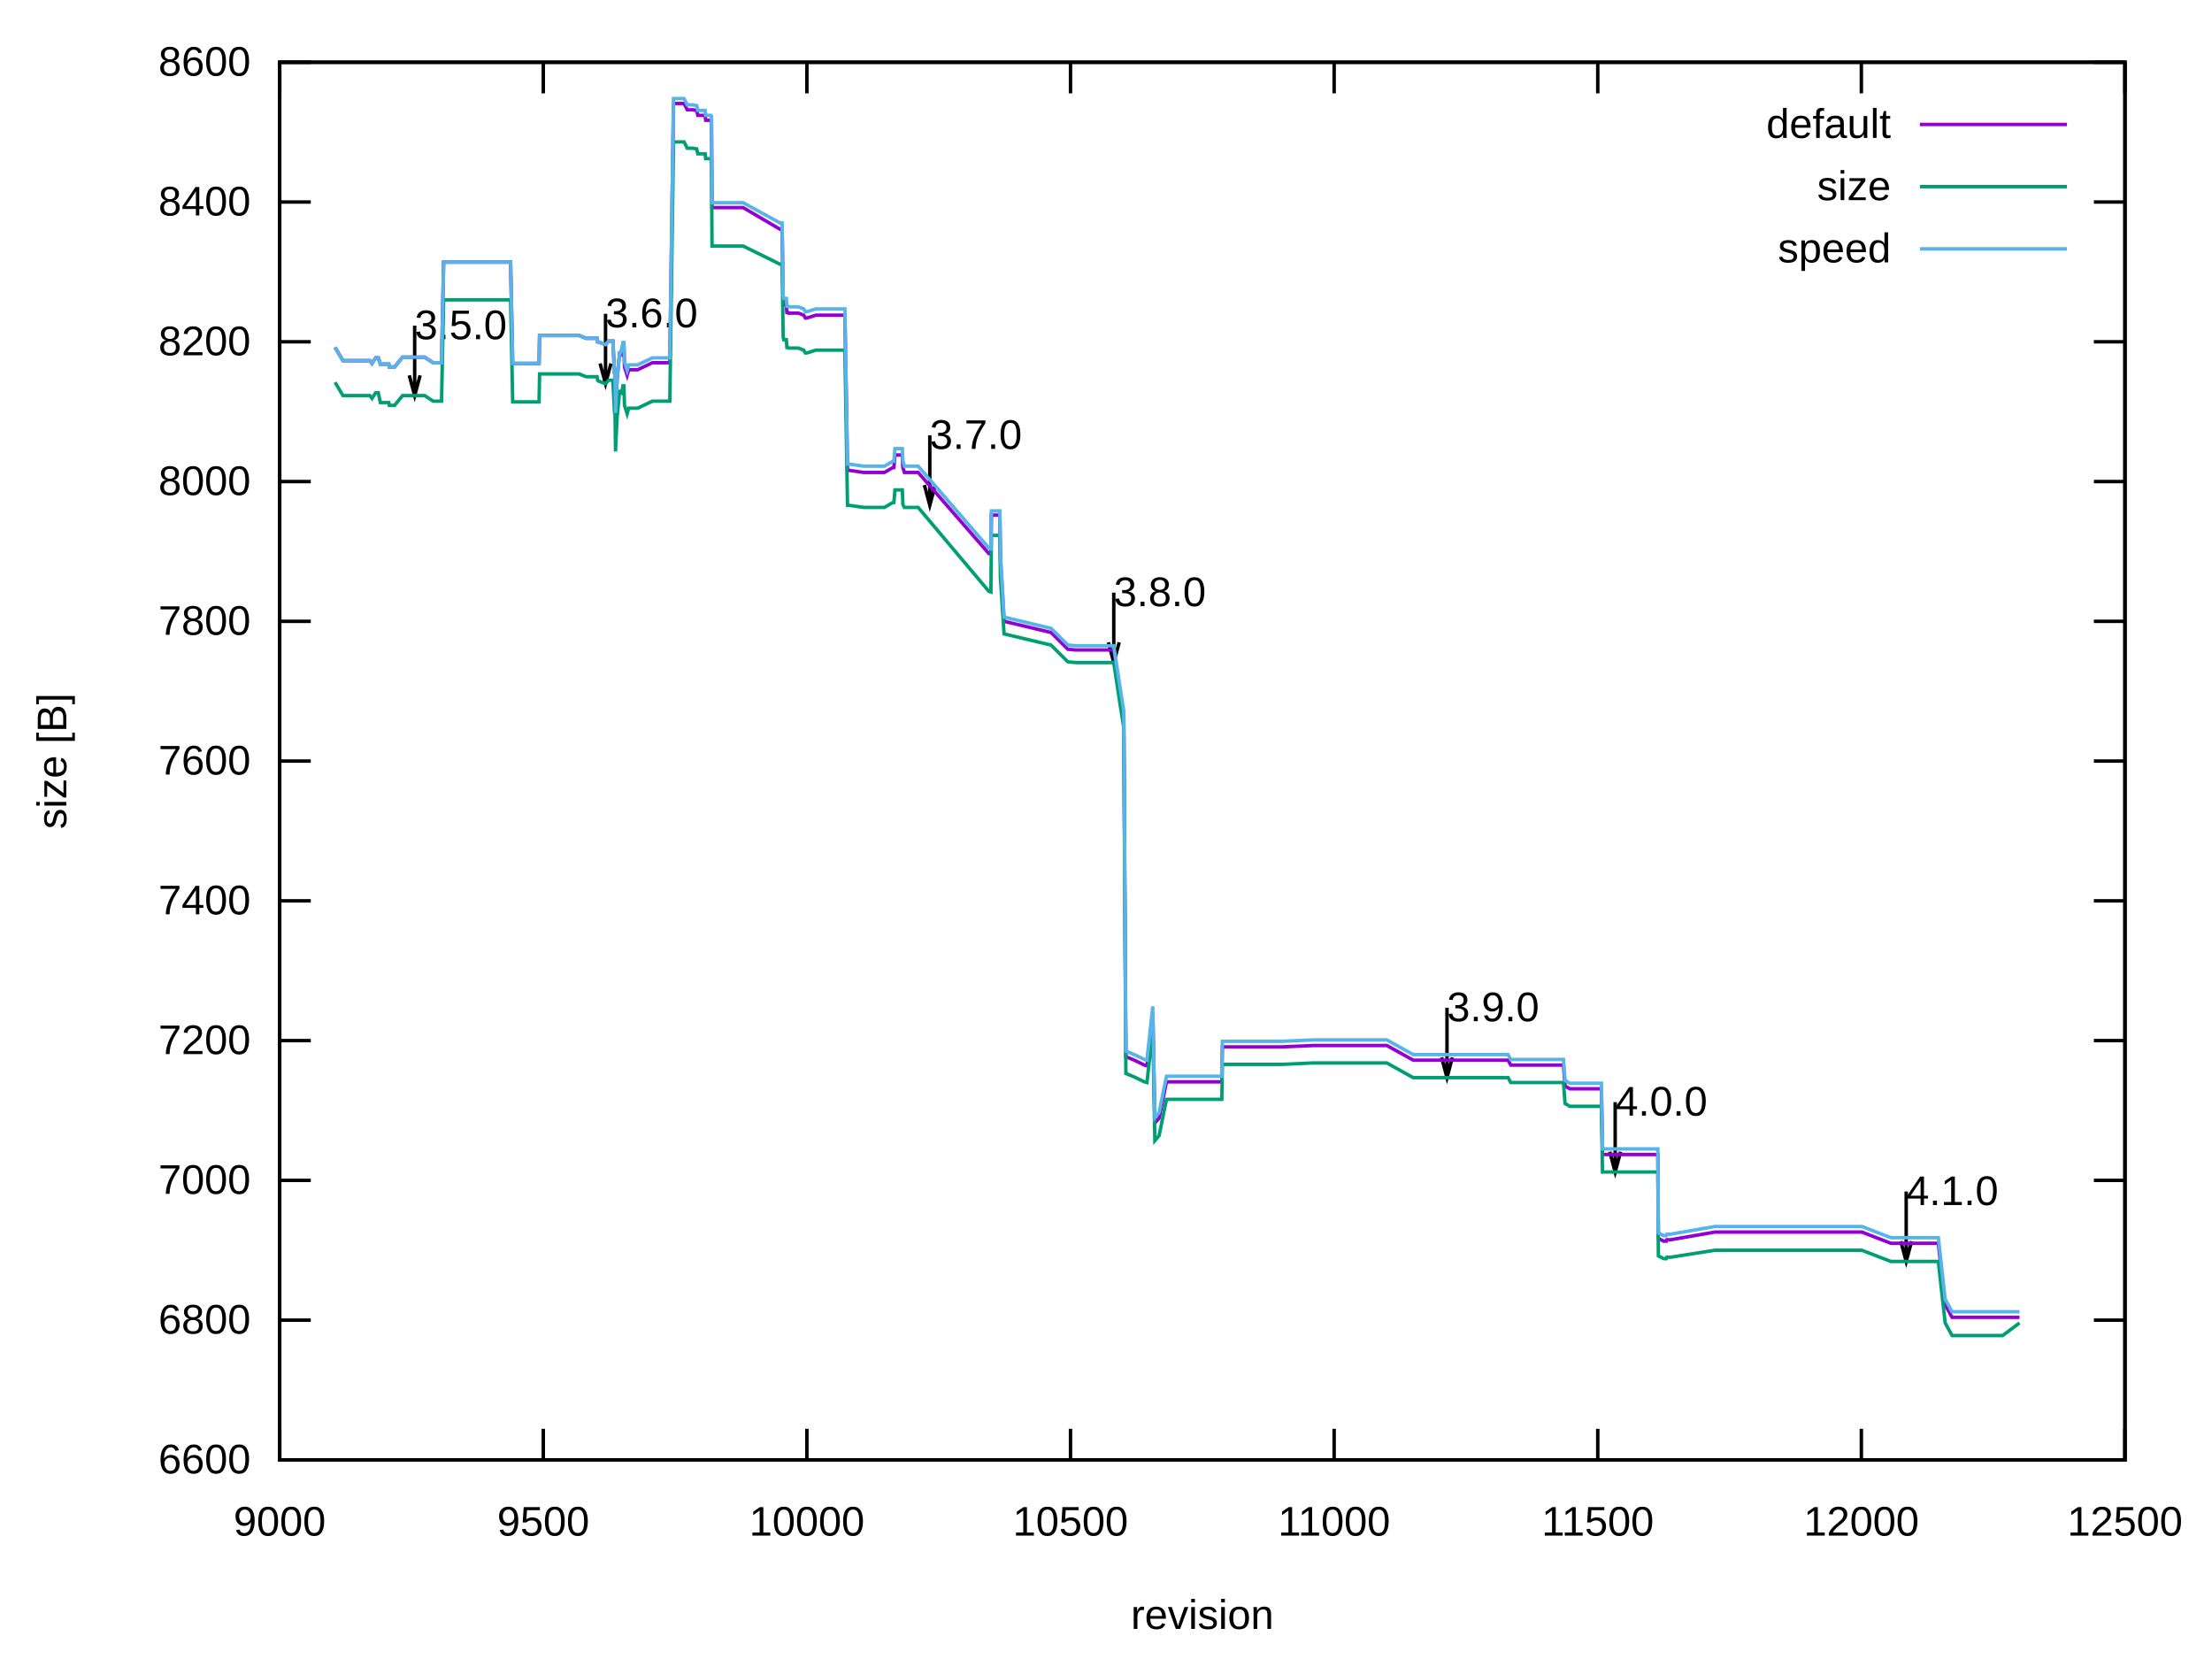
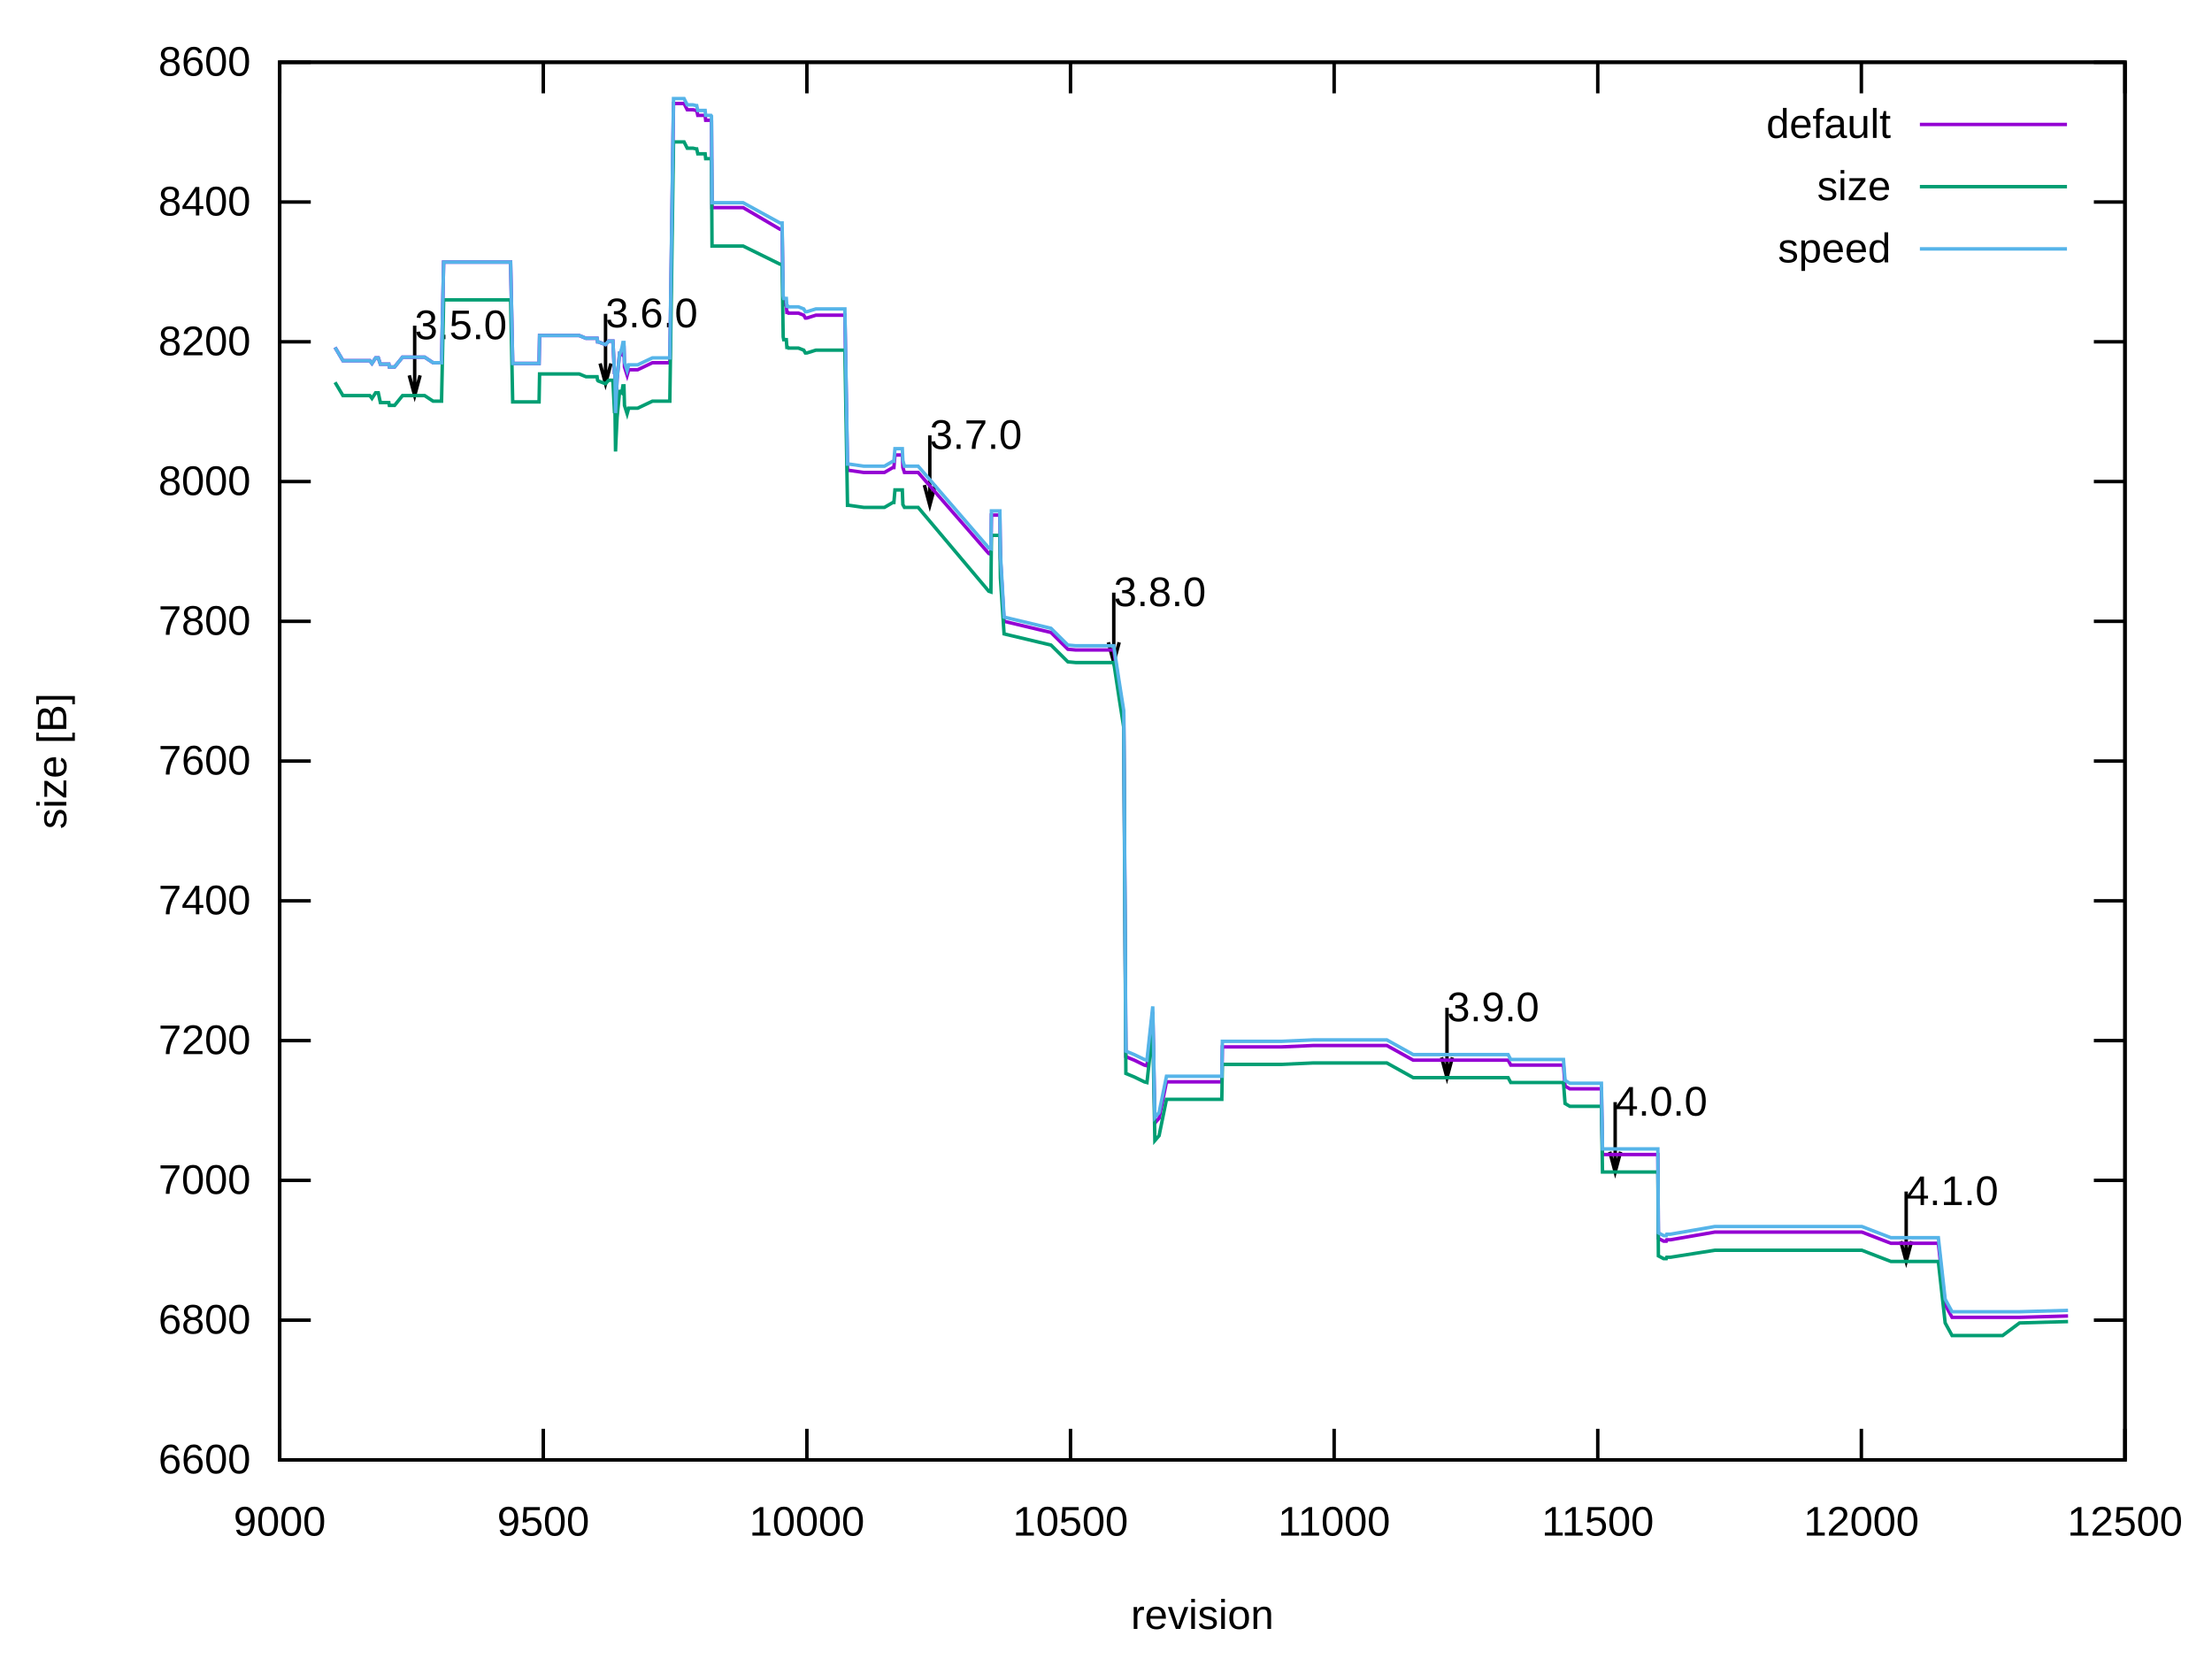
<svg xmlns="http://www.w3.org/2000/svg" xmlns:xlink="http://www.w3.org/1999/xlink" width="640" height="480" viewBox="0 0 640 480">
  <g id="gnuplot_canvas">
    <rect x="0" y="0" width="640" height="480" fill="none" />
    <defs>
      <circle id="gpDot" r="0.5" stroke-width="0.5" stroke="currentColor" />
      <path id="gpPt0" stroke-width="0.222" stroke="currentColor" d="M-1,0 h2 M0,-1 v2" />
      <path id="gpPt1" stroke-width="0.222" stroke="currentColor" d="M-1,-1 L1,1 M1,-1 L-1,1" />
      <path id="gpPt2" stroke-width="0.222" stroke="currentColor" d="M-1,0 L1,0 M0,-1 L0,1 M-1,-1 L1,1 M-1,1 L1,-1" />
      <rect id="gpPt3" stroke-width="0.222" stroke="currentColor" x="-1" y="-1" width="2" height="2" />
      <rect id="gpPt4" stroke-width="0.222" stroke="currentColor" fill="currentColor" x="-1" y="-1" width="2" height="2" />
      <circle id="gpPt5" stroke-width="0.222" stroke="currentColor" cx="0" cy="0" r="1" />
      <use xlink:href="#gpPt5" id="gpPt6" fill="currentColor" stroke="none" />
      <path id="gpPt7" stroke-width="0.222" stroke="currentColor" d="M0,-1.33 L-1.33,0.67 L1.33,0.67 z" />
      <use xlink:href="#gpPt7" id="gpPt8" fill="currentColor" stroke="none" />
      <use xlink:href="#gpPt7" id="gpPt9" stroke="currentColor" transform="rotate(180)" />
      <use xlink:href="#gpPt9" id="gpPt10" fill="currentColor" stroke="none" />
      <use xlink:href="#gpPt3" id="gpPt11" stroke="currentColor" transform="rotate(45)" />
      <use xlink:href="#gpPt11" id="gpPt12" fill="currentColor" stroke="none" />
      <path id="gpPt13" stroke-width="0.222" stroke="currentColor" d="M0,1.330 L1.265,0.411 L0.782,-1.067 L-0.782,-1.076 L-1.265,0.411 z" />
      <use xlink:href="#gpPt13" id="gpPt14" fill="currentColor" stroke="none" />
      <filter id="textbox" filterUnits="objectBoundingBox" x="0" y="0" height="1" width="1">
        <feFlood flood-color="white" flood-opacity="1" result="bgnd" />
        <feComposite in="SourceGraphic" in2="bgnd" operator="atop" />
      </filter>
      <filter id="greybox" filterUnits="objectBoundingBox" x="0" y="0" height="1" width="1">
        <feFlood flood-color="lightgrey" flood-opacity="1" result="grey" />
        <feComposite in="SourceGraphic" in2="grey" operator="atop" />
      </filter>
    </defs>
    <g fill="none" color="white" stroke="currentColor" stroke-width="1.00" stroke-linecap="butt" stroke-linejoin="miter">
</g>
    <g fill="none" color="black" stroke="currentColor" stroke-width="1.00" stroke-linecap="butt" stroke-linejoin="miter">
      <path stroke="black" d="M80.92,422.40 L89.92,422.40 M614.82,422.40 L605.82,422.40  " />
      <g transform="translate(72.53,426.30)" stroke="none" fill="black" font-family="Arial" font-size="12.00" text-anchor="end">
        <text>
          <tspan font-family="Arial"> 6600</tspan>
        </text>
      </g>
    </g>
    <g fill="none" color="black" stroke="currentColor" stroke-width="1.00" stroke-linecap="butt" stroke-linejoin="miter">
      <path stroke="black" d="M80.92,381.96 L89.92,381.96 M614.82,381.96 L605.82,381.96  " />
      <g transform="translate(72.53,385.86)" stroke="none" fill="black" font-family="Arial" font-size="12.00" text-anchor="end">
        <text>
          <tspan font-family="Arial"> 6800</tspan>
        </text>
      </g>
    </g>
    <g fill="none" color="black" stroke="currentColor" stroke-width="1.00" stroke-linecap="butt" stroke-linejoin="miter">
      <path stroke="black" d="M80.92,341.52 L89.92,341.52 M614.82,341.52 L605.82,341.52  " />
      <g transform="translate(72.53,345.42)" stroke="none" fill="black" font-family="Arial" font-size="12.00" text-anchor="end">
        <text>
          <tspan font-family="Arial"> 7000</tspan>
        </text>
      </g>
    </g>
    <g fill="none" color="black" stroke="currentColor" stroke-width="1.00" stroke-linecap="butt" stroke-linejoin="miter">
      <path stroke="black" d="M80.92,301.08 L89.92,301.08 M614.82,301.08 L605.82,301.08  " />
      <g transform="translate(72.53,304.98)" stroke="none" fill="black" font-family="Arial" font-size="12.00" text-anchor="end">
        <text>
          <tspan font-family="Arial"> 7200</tspan>
        </text>
      </g>
    </g>
    <g fill="none" color="black" stroke="currentColor" stroke-width="1.00" stroke-linecap="butt" stroke-linejoin="miter">
      <path stroke="black" d="M80.92,260.64 L89.92,260.64 M614.82,260.64 L605.82,260.64  " />
      <g transform="translate(72.53,264.54)" stroke="none" fill="black" font-family="Arial" font-size="12.00" text-anchor="end">
        <text>
          <tspan font-family="Arial"> 7400</tspan>
        </text>
      </g>
    </g>
    <g fill="none" color="black" stroke="currentColor" stroke-width="1.00" stroke-linecap="butt" stroke-linejoin="miter">
      <path stroke="black" d="M80.92,220.20 L89.92,220.20 M614.82,220.20 L605.82,220.20  " />
      <g transform="translate(72.53,224.10)" stroke="none" fill="black" font-family="Arial" font-size="12.00" text-anchor="end">
        <text>
          <tspan font-family="Arial"> 7600</tspan>
        </text>
      </g>
    </g>
    <g fill="none" color="black" stroke="currentColor" stroke-width="1.00" stroke-linecap="butt" stroke-linejoin="miter">
      <path stroke="black" d="M80.92,179.77 L89.92,179.77 M614.82,179.77 L605.82,179.77  " />
      <g transform="translate(72.53,183.67)" stroke="none" fill="black" font-family="Arial" font-size="12.00" text-anchor="end">
        <text>
          <tspan font-family="Arial"> 7800</tspan>
        </text>
      </g>
    </g>
    <g fill="none" color="black" stroke="currentColor" stroke-width="1.00" stroke-linecap="butt" stroke-linejoin="miter">
      <path stroke="black" d="M80.92,139.33 L89.92,139.33 M614.82,139.33 L605.82,139.33  " />
      <g transform="translate(72.53,143.23)" stroke="none" fill="black" font-family="Arial" font-size="12.00" text-anchor="end">
        <text>
          <tspan font-family="Arial"> 8000</tspan>
        </text>
      </g>
    </g>
    <g fill="none" color="black" stroke="currentColor" stroke-width="1.00" stroke-linecap="butt" stroke-linejoin="miter">
      <path stroke="black" d="M80.92,98.89 L89.92,98.89 M614.82,98.89 L605.82,98.89  " />
      <g transform="translate(72.53,102.79)" stroke="none" fill="black" font-family="Arial" font-size="12.00" text-anchor="end">
        <text>
          <tspan font-family="Arial"> 8200</tspan>
        </text>
      </g>
    </g>
    <g fill="none" color="black" stroke="currentColor" stroke-width="1.00" stroke-linecap="butt" stroke-linejoin="miter">
      <path stroke="black" d="M80.92,58.45 L89.92,58.45 M614.82,58.45 L605.82,58.45  " />
      <g transform="translate(72.53,62.35)" stroke="none" fill="black" font-family="Arial" font-size="12.00" text-anchor="end">
        <text>
          <tspan font-family="Arial"> 8400</tspan>
        </text>
      </g>
    </g>
    <g fill="none" color="black" stroke="currentColor" stroke-width="1.00" stroke-linecap="butt" stroke-linejoin="miter">
      <path stroke="black" d="M80.92,18.01 L89.92,18.01 M614.82,18.01 L605.82,18.01  " />
      <g transform="translate(72.53,21.91)" stroke="none" fill="black" font-family="Arial" font-size="12.00" text-anchor="end">
        <text>
          <tspan font-family="Arial"> 8600</tspan>
        </text>
      </g>
    </g>
    <g fill="none" color="black" stroke="currentColor" stroke-width="1.00" stroke-linecap="butt" stroke-linejoin="miter">
      <path stroke="black" d="M80.92,422.40 L80.92,413.40 M80.92,18.01 L80.92,27.01  " />
      <g transform="translate(80.92,444.30)" stroke="none" fill="black" font-family="Arial" font-size="12.00" text-anchor="middle">
        <text>
          <tspan font-family="Arial"> 9000</tspan>
        </text>
      </g>
    </g>
    <g fill="none" color="black" stroke="currentColor" stroke-width="1.00" stroke-linecap="butt" stroke-linejoin="miter">
      <path stroke="black" d="M157.19,422.40 L157.19,413.40 M157.19,18.01 L157.19,27.01  " />
      <g transform="translate(157.19,444.30)" stroke="none" fill="black" font-family="Arial" font-size="12.00" text-anchor="middle">
        <text>
          <tspan font-family="Arial"> 9500</tspan>
        </text>
      </g>
    </g>
    <g fill="none" color="black" stroke="currentColor" stroke-width="1.00" stroke-linecap="butt" stroke-linejoin="miter">
      <path stroke="black" d="M233.46,422.40 L233.46,413.40 M233.46,18.01 L233.46,27.01  " />
      <g transform="translate(233.46,444.30)" stroke="none" fill="black" font-family="Arial" font-size="12.00" text-anchor="middle">
        <text>
          <tspan font-family="Arial"> 10000</tspan>
        </text>
      </g>
    </g>
    <g fill="none" color="black" stroke="currentColor" stroke-width="1.00" stroke-linecap="butt" stroke-linejoin="miter">
      <path stroke="black" d="M309.73,422.40 L309.73,413.40 M309.73,18.01 L309.73,27.01  " />
      <g transform="translate(309.73,444.30)" stroke="none" fill="black" font-family="Arial" font-size="12.00" text-anchor="middle">
        <text>
          <tspan font-family="Arial"> 10500</tspan>
        </text>
      </g>
    </g>
    <g fill="none" color="black" stroke="currentColor" stroke-width="1.00" stroke-linecap="butt" stroke-linejoin="miter">
      <path stroke="black" d="M386.01,422.40 L386.01,413.40 M386.01,18.01 L386.01,27.01  " />
      <g transform="translate(386.01,444.30)" stroke="none" fill="black" font-family="Arial" font-size="12.00" text-anchor="middle">
        <text>
          <tspan font-family="Arial"> 11000</tspan>
        </text>
      </g>
    </g>
    <g fill="none" color="black" stroke="currentColor" stroke-width="1.00" stroke-linecap="butt" stroke-linejoin="miter">
      <path stroke="black" d="M462.28,422.40 L462.28,413.40 M462.28,18.01 L462.28,27.01  " />
      <g transform="translate(462.28,444.30)" stroke="none" fill="black" font-family="Arial" font-size="12.00" text-anchor="middle">
        <text>
          <tspan font-family="Arial"> 11500</tspan>
        </text>
      </g>
    </g>
    <g fill="none" color="black" stroke="currentColor" stroke-width="1.00" stroke-linecap="butt" stroke-linejoin="miter">
      <path stroke="black" d="M538.55,422.40 L538.55,413.40 M538.55,18.01 L538.55,27.01  " />
      <g transform="translate(538.55,444.30)" stroke="none" fill="black" font-family="Arial" font-size="12.00" text-anchor="middle">
        <text>
          <tspan font-family="Arial"> 12000</tspan>
        </text>
      </g>
    </g>
    <g fill="none" color="black" stroke="currentColor" stroke-width="1.00" stroke-linecap="butt" stroke-linejoin="miter">
      <path stroke="black" d="M614.82,422.40 L614.82,413.40 M614.82,18.01 L614.82,27.01  " />
      <g transform="translate(614.82,444.30)" stroke="none" fill="black" font-family="Arial" font-size="12.00" text-anchor="middle">
        <text>
          <tspan font-family="Arial"> 12500</tspan>
        </text>
      </g>
    </g>
    <g fill="none" color="black" stroke="currentColor" stroke-width="1.00" stroke-linecap="butt" stroke-linejoin="miter">
</g>
    <g fill="none" color="black" stroke="currentColor" stroke-width="1.00" stroke-linecap="butt" stroke-linejoin="miter">
      <path stroke="black" d="M80.92,18.01 L80.92,422.40 L614.82,422.40 L614.82,18.01 L80.92,18.01 Z  " />
      <g transform="translate(119.97,98.14)" stroke="none" fill="black" font-family="Arial" font-size="12.00" text-anchor="start">
        <text>
          <tspan font-family="Arial">3.5.0</tspan>
        </text>
      </g>
      <g transform="translate(175.19,94.70)" stroke="none" fill="black" font-family="Arial" font-size="12.00" text-anchor="start">
        <text>
          <tspan font-family="Arial">3.6.0</tspan>
        </text>
      </g>
      <g transform="translate(269.01,129.88)" stroke="none" fill="black" font-family="Arial" font-size="12.00" text-anchor="start">
        <text>
          <tspan font-family="Arial">3.7.0</tspan>
        </text>
      </g>
      <g transform="translate(322.24,175.38)" stroke="none" fill="black" font-family="Arial" font-size="12.00" text-anchor="start">
        <text>
          <tspan font-family="Arial">3.8.0</tspan>
        </text>
      </g>
      <g transform="translate(418.65,295.48)" stroke="none" fill="black" font-family="Arial" font-size="12.00" text-anchor="start">
        <text>
          <tspan font-family="Arial">3.9.0</tspan>
        </text>
      </g>
      <g transform="translate(467.31,322.78)" stroke="none" fill="black" font-family="Arial" font-size="12.00" text-anchor="start">
        <text>
          <tspan font-family="Arial">4.0.0</tspan>
        </text>
      </g>
      <g transform="translate(551.51,348.66)" stroke="none" fill="black" font-family="Arial" font-size="12.00" text-anchor="start">
        <text>
          <tspan font-family="Arial">4.1.0</tspan>
        </text>
      </g>
      <path stroke="black" d="M118.41,108.60 L119.98,114.45 L121.55,108.60 M119.98,94.23 L119.98,114.45 M173.63,105.16 L175.20,111.01 L176.77,105.16   M175.20,90.79 L175.20,111.01 M267.45,140.34 L269.02,146.19 L270.59,140.34 M269.02,125.97 L269.02,146.19 M320.68,185.84   L322.25,191.69 L323.82,185.84 M322.25,171.47 L322.25,191.69 M417.09,305.94 L418.66,311.79 L420.23,305.94 M418.66,291.57   L418.66,311.79 M465.75,333.24 L467.32,339.09 L468.89,333.24 M467.32,318.87 L467.32,339.09 M549.95,359.12 L551.52,364.97   L553.09,359.12 M551.52,344.75 L551.52,364.97  " />
    </g>
    <g fill="none" color="black" stroke="currentColor" stroke-width="1.00" stroke-linecap="butt" stroke-linejoin="miter">
      <g transform="translate(19.18,220.21) rotate(270)" stroke="none" fill="black" font-family="Arial" font-size="12.00" text-anchor="middle">
        <text>
          <tspan font-family="Arial">size [B]</tspan>
        </text>
      </g>
    </g>
    <g fill="none" color="black" stroke="currentColor" stroke-width="1.00" stroke-linecap="butt" stroke-linejoin="miter">
      <g transform="translate(347.87,471.30)" stroke="none" fill="black" font-family="Arial" font-size="12.00" text-anchor="middle">
        <text>
          <tspan font-family="Arial">revision</tspan>
        </text>
      </g>
    </g>
    <g fill="none" color="black" stroke="currentColor" stroke-width="1.00" stroke-linecap="butt" stroke-linejoin="miter">
</g>
    <g id="gnuplot_plot_1">
      <g fill="none" color="black" stroke="currentColor" stroke-width="1.00" stroke-linecap="butt" stroke-linejoin="miter">
        <g transform="translate(547.09,39.91)" stroke="none" fill="black" font-family="Arial" font-size="12.00" text-anchor="end">
          <text>
            <tspan font-family="Arial">default</tspan>
          </text>
        </g>
      </g>
      <g fill="none" color="black" stroke="currentColor" stroke-width="1.00" stroke-linecap="butt" stroke-linejoin="miter">
-         <path stroke="rgb(148,   0, 211)" d="M555.48,36.01 L598.04,36.01 M96.94,100.51 L99.23,104.35 L99.84,104.35 L100.29,104.35 L101.97,104.35 L104.87,104.35   L107.00,104.35 L107.62,105.16 L108.68,103.54 L109.45,103.54 L110.06,105.36 L110.36,105.36 L112.50,105.36 L112.65,106.17   L114.17,106.17 L116.46,103.34 L119.97,103.34 L122.87,103.34 L125.31,104.95 L127.75,104.95 L128.36,75.84 L129.58,75.84   L134.92,75.84 L138.28,75.84 L147.73,75.84 L148.34,105.16 L148.80,105.16 L149.87,105.16 L151.24,105.16 L153.84,105.16   L155.21,105.16 L155.97,105.16 L156.12,97.07 L156.89,97.07 L160.39,97.07 L163.29,97.07 L164.82,97.07 L167.56,97.07   L169.55,97.88 L170.77,97.88 L171.84,97.88 L172.60,97.88 L172.75,97.88 L172.90,98.89 L173.06,98.89 L175.19,99.70   L176.11,98.69 L177.33,98.69 L177.78,107.78 L177.94,107.78 L178.09,119.51 L178.24,115.87 L178.55,109.60 L179.31,101.72   L179.46,102.12 L179.92,102.53 L180.23,100.51 L180.53,100.51 L180.68,106.17 L181.45,108.59 L181.90,106.98 L182.21,106.98   L182.36,106.98 L182.51,106.98 L184.50,106.98 L188.77,104.95 L192.28,104.95 L193.80,104.95 L194.87,29.94 L195.48,29.94   L197.01,29.94 L197.46,29.94 L197.62,29.94 L197.77,29.94 L197.92,29.94 L198.84,31.76 L200.51,31.76 L201.43,31.96   L201.58,31.96 L201.89,33.38 L202.50,33.38 L203.41,33.38 L204.02,33.38 L204.17,34.79 L205.24,34.79 L205.70,34.79   L205.85,34.99 L206.01,60.07 L207.53,60.07 L207.84,60.07 L208.45,60.07 L215.01,60.07 L225.68,66.33 L226.29,66.33   L226.60,87.36 L226.75,88.17 L227.51,88.17 L227.67,90.40 L227.97,90.40 L228.12,90.60 L228.73,90.60 L229.80,90.60   L231.02,90.60 L232.55,91.20 L233.01,92.01 L233.46,92.01 L236.06,91.20 L240.78,91.20 L242.31,91.20 L243.99,91.20   L244.45,91.20 L245.21,136.09 L245.67,136.09 L249.94,136.70 L252.38,136.70 L255.89,136.70 L258.33,135.28 L258.63,135.28   L258.94,131.64 L260.01,131.64 L261.07,131.64 L261.23,135.28 L261.68,136.70 L262.75,136.70 L265.34,136.70 L265.65,136.70   L286.09,160.15 L286.70,160.36 L286.85,149.03 L289.29,149.03 L289.45,161.37 L290.51,179.77 L304.09,183.00 L308.97,187.85   L311.26,188.06 L315.84,188.06 L318.58,188.06 L322.24,188.06 L323.77,198.17 L325.14,206.86 L325.75,305.73 L328.19,306.74   L331.09,308.16 L331.85,308.36 L333.53,292.79 L334.14,324.94 L335.36,323.53 L337.50,313.01 L351.68,313.01 L352.75,313.01   L353.36,313.01 L353.51,313.01 L353.67,302.90 L353.97,302.90 L355.50,302.90 L370.75,302.90 L379.90,302.50 L382.04,302.50   L399.28,302.50 L401.26,302.50 L408.89,306.74 L418.65,306.74 L425.67,306.74 L436.34,306.74 L437.11,308.16 L442.60,308.16   L452.36,308.16 L452.82,314.23 L454.19,315.03 L463.34,315.03 L463.65,334.04 L467.31,334.04 L475.40,334.04 L479.67,334.04   L479.82,358.30 L481.35,359.11 L482.11,359.11 L482.26,358.71 L483.18,358.71 L483.33,358.71 L496.14,356.48 L511.40,356.48   L538.70,356.48 L547.09,359.72 L551.51,359.72 L553.50,359.72 L553.80,359.72 L554.11,359.72 L554.72,359.72 L555.18,359.72   L555.94,359.72 L557.01,359.72 L560.82,359.72 L562.80,377.51 L564.79,381.15 L570.74,381.15 L573.63,381.15 L575.77,381.15   L577.90,381.15 L579.43,381.15 L584.31,381.15  " />
+         <path stroke="rgb(148,   0, 211)" d="M555.48,36.01 L598.04,36.01 M96.94,100.51 L99.23,104.35 L99.84,104.35 L100.29,104.35 L101.97,104.35 L104.87,104.35   L107.00,104.35 L107.62,105.16 L108.68,103.54 L109.45,103.54 L110.06,105.36 L110.36,105.36 L112.50,105.36 L112.65,106.17   L114.17,106.17 L116.46,103.34 L119.97,103.34 L122.87,103.34 L125.31,104.95 L127.75,104.95 L128.36,75.84 L129.58,75.84   L134.92,75.84 L138.28,75.84 L147.73,75.84 L148.34,105.16 L148.80,105.16 L149.87,105.16 L151.24,105.16 L153.84,105.16   L155.21,105.16 L155.97,105.16 L156.12,97.07 L156.89,97.07 L160.39,97.07 L163.29,97.07 L164.82,97.07 L167.56,97.07   L169.55,97.88 L170.77,97.88 L171.84,97.88 L172.60,97.88 L172.75,97.88 L172.90,98.89 L173.06,98.89 L175.19,99.70   L176.11,98.69 L177.33,98.69 L177.78,107.78 L177.94,107.78 L178.09,119.51 L178.24,115.87 L178.55,109.60 L179.31,101.72   L179.46,102.12 L179.92,102.53 L180.23,100.51 L180.53,100.51 L180.68,106.17 L181.45,108.59 L181.90,106.98 L182.21,106.98   L182.36,106.98 L182.51,106.98 L184.50,106.98 L188.77,104.95 L192.28,104.95 L193.80,104.95 L194.87,29.94 L195.48,29.94   L197.01,29.94 L197.46,29.94 L197.62,29.94 L197.77,29.94 L197.92,29.94 L198.84,31.76 L200.51,31.76 L201.43,31.96   L201.58,31.96 L201.89,33.38 L202.50,33.38 L203.41,33.38 L204.02,33.38 L204.17,34.79 L205.24,34.79 L205.70,34.79   L205.85,34.99 L206.01,60.07 L207.53,60.07 L207.84,60.07 L208.45,60.07 L215.01,60.07 L225.68,66.33 L226.29,66.33   L226.60,87.36 L226.75,88.17 L227.51,88.17 L227.67,90.40 L227.97,90.40 L228.12,90.60 L228.73,90.60 L229.80,90.60   L231.02,90.60 L232.55,91.20 L233.01,92.01 L233.46,92.01 L236.06,91.20 L240.78,91.20 L242.31,91.20 L243.99,91.20   L244.45,91.20 L245.21,136.09 L245.67,136.09 L249.94,136.70 L252.38,136.70 L255.89,136.70 L258.33,135.28 L258.63,135.28   L258.94,131.64 L260.01,131.64 L261.07,131.64 L261.23,135.28 L261.68,136.70 L262.75,136.70 L265.34,136.70 L265.65,136.70   L286.09,160.15 L286.70,160.36 L286.85,149.03 L289.29,149.03 L289.45,161.37 L290.51,179.77 L304.09,183.00 L308.97,187.85   L311.26,188.06 L315.84,188.06 L318.58,188.06 L322.24,188.06 L323.77,198.17 L325.14,206.86 L325.75,305.73 L328.19,306.74   L331.09,308.16 L331.85,308.36 L333.53,292.79 L334.14,324.94 L335.36,323.53 L337.50,313.01 L351.68,313.01 L352.75,313.01   L353.36,313.01 L353.51,313.01 L353.67,302.90 L353.97,302.90 L355.50,302.90 L370.75,302.90 L379.90,302.50 L382.04,302.50   L399.28,302.50 L401.26,302.50 L408.89,306.74 L418.65,306.74 L425.67,306.74 L436.34,306.74 L437.11,308.16 L442.60,308.16   L452.36,308.16 L452.82,314.23 L454.19,315.03 L463.34,315.03 L463.65,334.04 L467.31,334.04 L475.40,334.04 L479.67,334.04   L479.82,358.30 L481.35,359.11 L482.11,359.11 L482.26,358.71 L483.18,358.71 L483.33,358.71 L496.14,356.48 L511.40,356.48   L538.70,356.48 L547.09,359.72 L551.51,359.72 L553.50,359.72 L553.80,359.72 L554.11,359.72 L554.72,359.72 L555.18,359.72   L555.94,359.72 L557.01,359.72 L560.82,359.72 L562.80,377.51 L564.79,381.15 L570.74,381.15 L573.63,381.15 L575.77,381.15   L577.90,381.15 L579.43,381.15 L584.31,381.15 L598.35,380.75  " />
      </g>
    </g>
    <g id="gnuplot_plot_2">
      <g fill="none" color="black" stroke="currentColor" stroke-width="1.00" stroke-linecap="butt" stroke-linejoin="miter">
        <g transform="translate(547.09,57.91)" stroke="none" fill="black" font-family="Arial" font-size="12.00" text-anchor="end">
          <text>
            <tspan font-family="Arial">size</tspan>
          </text>
        </g>
      </g>
      <g fill="none" color="black" stroke="currentColor" stroke-width="1.00" stroke-linecap="butt" stroke-linejoin="miter">
-         <path stroke="rgb(  0, 158, 115)" d="M555.48,54.01 L598.04,54.01 M96.94,110.62 L99.23,114.46 L99.84,114.46 L100.29,114.46 L101.97,114.46 L104.87,114.46   L107.00,114.46 L107.62,115.27 L108.68,113.65 L109.45,113.65 L110.06,116.48 L110.36,116.48 L112.50,116.48 L112.65,117.29   L114.17,117.29 L116.46,114.46 L119.97,114.46 L122.87,114.46 L125.31,116.07 L127.75,116.07 L128.36,86.76 L129.58,86.76   L134.92,86.76 L138.28,86.76 L147.73,86.76 L148.34,116.28 L148.80,116.28 L149.87,116.28 L151.24,116.28 L153.84,116.28   L155.21,116.28 L155.97,116.28 L156.12,108.19 L156.89,108.19 L160.39,108.19 L163.29,108.19 L164.82,108.19 L167.56,108.19   L169.55,109.00 L170.77,109.00 L171.84,109.00 L172.60,109.00 L172.75,109.00 L172.90,110.01 L173.06,110.21 L175.19,111.02   L176.11,110.01 L177.33,110.01 L177.78,119.11 L177.94,119.11 L178.09,130.63 L178.24,126.99 L178.55,120.73 L179.31,112.84   L179.46,113.24 L179.92,113.65 L180.23,111.63 L180.53,111.63 L180.68,117.29 L181.45,119.71 L181.90,118.10 L182.21,118.10   L182.36,118.10 L182.51,118.10 L184.50,118.10 L188.77,116.07 L192.28,116.07 L193.80,116.07 L194.87,41.06 L195.48,41.06   L197.01,41.06 L197.46,41.06 L197.62,41.06 L197.77,41.06 L197.92,41.06 L198.84,42.88 L200.51,42.88 L201.43,43.08   L201.58,43.08 L201.89,44.50 L202.50,44.50 L203.41,44.50 L204.02,44.50 L204.17,45.91 L205.24,45.91 L205.70,45.91   L205.85,46.12 L206.01,71.19 L207.53,71.19 L207.84,71.19 L208.45,71.19 L215.01,71.19 L225.68,76.44 L226.29,76.44   L226.60,97.47 L226.75,98.28 L227.51,98.28 L227.67,100.51 L227.97,100.51 L228.12,100.71 L228.73,100.71 L229.80,100.71   L231.02,100.71 L232.55,101.31 L233.01,102.12 L233.46,102.12 L236.06,101.31 L240.78,101.31 L242.31,101.31 L243.99,101.31   L244.45,101.31 L245.21,146.20 L245.67,146.20 L249.94,146.81 L252.38,146.81 L255.89,146.81 L258.33,145.39 L258.63,145.39   L258.94,141.75 L260.01,141.75 L261.07,141.75 L261.23,146.00 L261.68,146.81 L262.75,146.81 L265.34,146.81 L265.65,146.81   L286.09,171.07 L286.70,171.27 L286.85,154.90 L289.29,154.90 L289.45,167.23 L290.51,183.41 L304.09,186.64 L308.97,191.49   L311.26,191.70 L315.84,191.70 L318.58,191.70 L322.24,191.70 L323.77,201.81 L325.14,210.50 L325.75,310.59 L328.19,311.60   L331.09,313.01 L331.85,313.21 L333.53,297.65 L334.14,330.00 L335.36,328.58 L337.50,318.07 L351.68,318.07 L352.75,318.07   L353.36,318.07 L353.51,318.07 L353.67,307.96 L353.97,307.96 L355.50,307.96 L370.75,307.96 L379.90,307.55 L382.04,307.55   L399.28,307.55 L401.26,307.55 L408.89,311.80 L418.65,311.80 L425.67,311.80 L436.34,311.80 L437.11,313.21 L442.60,313.21   L452.36,313.21 L452.82,319.28 L454.19,320.09 L463.34,320.09 L463.65,339.10 L467.31,339.10 L475.40,339.10 L479.67,339.10   L479.82,363.36 L481.35,364.17 L482.11,364.17 L482.26,363.76 L483.18,363.76 L483.33,363.76 L496.14,361.74 L511.40,361.74   L538.70,361.74 L547.09,364.98 L551.51,364.98 L553.50,364.98 L553.80,364.98 L554.11,364.98 L554.72,364.98 L555.18,364.98   L555.94,364.98 L557.01,364.98 L560.82,364.98 L562.80,382.77 L564.79,386.41 L570.74,386.41 L573.63,386.41 L575.77,386.41   L577.90,386.41 L579.43,386.41 L584.31,382.77  " />
+         <path stroke="rgb(  0, 158, 115)" d="M555.48,54.01 L598.04,54.01 M96.94,110.62 L99.23,114.46 L99.84,114.46 L100.29,114.46 L101.97,114.46 L104.87,114.46   L107.00,114.46 L107.62,115.27 L108.68,113.65 L109.45,113.65 L110.06,116.48 L110.36,116.48 L112.50,116.48 L112.65,117.29   L114.17,117.29 L116.46,114.46 L119.97,114.46 L122.87,114.46 L125.31,116.07 L127.75,116.07 L128.36,86.76 L129.58,86.76   L134.92,86.76 L138.28,86.76 L147.73,86.76 L148.34,116.28 L148.80,116.28 L149.87,116.28 L151.24,116.28 L153.84,116.28   L155.21,116.28 L155.97,116.28 L156.12,108.19 L156.89,108.19 L160.39,108.19 L163.29,108.19 L164.82,108.19 L167.56,108.19   L169.55,109.00 L170.77,109.00 L171.84,109.00 L172.60,109.00 L172.75,109.00 L172.90,110.01 L173.06,110.21 L175.19,111.02   L176.11,110.01 L177.33,110.01 L177.78,119.11 L177.94,119.11 L178.09,130.63 L178.24,126.99 L178.55,120.73 L179.31,112.84   L179.46,113.24 L179.92,113.65 L180.23,111.63 L180.53,111.63 L180.68,117.29 L181.45,119.71 L181.90,118.10 L182.21,118.10   L182.36,118.10 L182.51,118.10 L184.50,118.10 L188.77,116.07 L192.28,116.07 L193.80,116.07 L194.87,41.06 L195.48,41.06   L197.01,41.06 L197.46,41.06 L197.62,41.06 L197.77,41.06 L197.92,41.06 L198.84,42.88 L200.51,42.88 L201.43,43.08   L201.58,43.08 L201.89,44.50 L202.50,44.50 L203.41,44.50 L204.02,44.50 L204.17,45.91 L205.24,45.91 L205.70,45.91   L205.85,46.12 L206.01,71.19 L207.53,71.19 L207.84,71.19 L208.45,71.19 L215.01,71.19 L225.68,76.44 L226.29,76.44   L226.60,97.47 L226.75,98.28 L227.51,98.28 L227.67,100.51 L227.97,100.51 L228.12,100.71 L228.73,100.71 L229.80,100.71   L231.02,100.71 L232.55,101.31 L233.01,102.12 L233.46,102.12 L236.06,101.31 L240.78,101.31 L242.31,101.31 L243.99,101.31   L244.45,101.31 L245.21,146.20 L245.67,146.20 L249.94,146.81 L252.38,146.81 L255.89,146.81 L258.33,145.39 L258.63,145.39   L258.94,141.75 L260.01,141.75 L261.07,141.75 L261.23,146.00 L261.68,146.81 L262.75,146.81 L265.34,146.81 L265.65,146.81   L286.09,171.07 L286.70,171.27 L286.85,154.90 L289.29,154.90 L289.45,167.23 L290.51,183.41 L304.09,186.64 L308.97,191.49   L311.26,191.70 L315.84,191.70 L318.58,191.70 L322.24,191.70 L323.77,201.81 L325.14,210.50 L325.75,310.59 L328.19,311.60   L331.09,313.01 L331.85,313.21 L333.53,297.65 L334.14,330.00 L335.36,328.58 L337.50,318.07 L351.68,318.07 L352.75,318.07   L353.36,318.07 L353.51,318.07 L353.67,307.96 L353.97,307.96 L355.50,307.96 L370.75,307.96 L379.90,307.55 L382.04,307.55   L399.28,307.55 L401.26,307.55 L408.89,311.80 L418.65,311.80 L425.67,311.80 L436.34,311.80 L437.11,313.21 L442.60,313.21   L452.36,313.21 L452.82,319.28 L454.19,320.09 L463.34,320.09 L463.65,339.10 L467.31,339.10 L475.40,339.10 L479.67,339.10   L479.82,363.36 L481.35,364.17 L482.11,364.17 L482.26,363.76 L483.18,363.76 L483.33,363.76 L496.14,361.74 L511.40,361.74   L538.70,361.74 L547.09,364.98 L551.51,364.98 L553.50,364.98 L553.80,364.98 L554.11,364.98 L554.72,364.98 L555.18,364.98   L555.94,364.98 L557.01,364.98 L560.82,364.98 L562.80,382.77 L564.79,386.41 L570.74,386.41 L573.63,386.41 L575.77,386.41   L577.90,386.41 L579.43,386.41 L584.31,382.77 L598.35,382.37  " />
      </g>
    </g>
    <g id="gnuplot_plot_3">
      <g fill="none" color="black" stroke="currentColor" stroke-width="1.00" stroke-linecap="butt" stroke-linejoin="miter">
        <g transform="translate(547.09,75.91)" stroke="none" fill="black" font-family="Arial" font-size="12.00" text-anchor="end">
          <text>
            <tspan font-family="Arial">speed</tspan>
          </text>
        </g>
      </g>
      <g fill="none" color="black" stroke="currentColor" stroke-width="1.00" stroke-linecap="butt" stroke-linejoin="miter">
-         <path stroke="rgb( 86, 180, 233)" d="M555.48,72.01 L598.04,72.01 M96.94,100.51 L99.23,104.35 L99.84,104.35 L100.29,104.35 L101.97,104.35 L104.87,104.35   L107.00,104.35 L107.62,105.16 L108.68,103.54 L109.45,103.54 L110.06,105.36 L110.36,105.36 L112.50,105.36 L112.65,106.17   L114.17,106.17 L116.46,103.34 L119.97,103.34 L122.87,103.34 L125.31,104.95 L127.75,104.95 L128.36,75.84 L129.58,75.84   L134.92,75.84 L138.28,75.84 L147.73,75.84 L148.34,105.16 L148.80,105.16 L149.87,105.16 L151.24,105.16 L153.84,105.16   L155.21,105.16 L155.97,105.16 L156.12,97.07 L156.89,97.07 L160.39,97.07 L163.29,97.07 L164.82,97.07 L167.56,97.07   L169.55,97.88 L170.77,97.88 L171.84,97.88 L172.60,97.88 L172.75,97.88 L172.90,98.89 L173.06,98.89 L175.19,99.70   L176.11,98.69 L177.33,98.69 L177.78,107.78 L177.94,107.78 L178.09,119.51 L178.24,115.87 L178.55,109.60 L179.31,101.72   L179.46,102.12 L179.92,100.71 L180.23,99.09 L180.53,99.09 L180.68,104.75 L181.45,107.18 L181.90,105.56 L182.21,105.56   L182.36,105.56 L182.51,105.56 L184.50,105.56 L188.77,103.54 L192.28,103.54 L193.80,103.54 L194.87,28.52 L195.48,28.52   L197.01,28.52 L197.46,28.52 L197.62,28.52 L197.77,28.52 L197.92,28.52 L198.84,30.34 L200.51,30.34 L201.43,30.55   L201.58,30.55 L201.89,31.96 L202.50,31.96 L203.41,31.96 L204.02,31.96 L204.17,33.38 L205.24,33.38 L205.70,33.38   L205.85,33.58 L206.01,58.65 L207.53,58.65 L207.84,58.65 L208.45,58.65 L215.01,58.65 L225.68,64.51 L226.29,64.51   L226.60,85.54 L226.75,86.35 L227.51,86.35 L227.67,88.58 L227.97,88.58 L228.12,88.78 L228.73,88.78 L229.80,88.78   L231.02,88.78 L232.55,89.38 L233.01,90.19 L233.46,90.19 L236.06,89.38 L240.78,89.38 L242.31,89.38 L243.99,89.38   L244.45,89.38 L245.21,134.27 L245.67,134.27 L249.94,134.88 L252.38,134.88 L255.89,134.88 L258.33,133.46 L258.63,133.46   L258.94,129.82 L260.01,129.82 L261.07,129.82 L261.23,133.26 L261.68,134.88 L262.75,134.88 L265.34,134.88 L265.65,134.88   L286.09,158.54 L286.70,158.74 L286.85,147.82 L289.29,147.82 L289.45,160.15 L290.51,178.55 L304.09,181.79 L308.97,186.64   L311.26,186.84 L315.84,186.84 L318.58,186.84 L322.24,186.84 L323.77,196.95 L325.14,205.65 L325.75,304.12 L328.19,305.13   L331.09,306.54 L331.85,306.74 L333.53,291.18 L334.14,323.32 L335.36,321.91 L337.50,311.39 L351.68,311.39 L352.75,311.39   L353.36,311.39 L353.51,311.39 L353.67,301.29 L353.97,301.29 L355.50,301.29 L370.75,301.29 L379.90,300.88 L382.04,300.88   L399.28,300.88 L401.26,300.88 L408.89,305.13 L418.65,305.13 L425.67,305.13 L436.34,305.13 L437.11,306.54 L442.60,306.54   L452.36,306.54 L452.82,312.61 L454.19,313.42 L463.34,313.42 L463.65,332.42 L467.31,332.42 L475.40,332.42 L479.67,332.42   L479.82,356.69 L481.35,357.50 L482.11,357.50 L482.26,357.09 L483.18,357.09 L483.33,357.09 L496.14,354.87 L511.40,354.87   L538.70,354.87 L547.09,358.10 L551.51,358.10 L553.50,358.10 L553.80,358.10 L554.11,358.10 L554.72,358.10 L555.18,358.10   L555.94,358.10 L557.01,358.10 L560.82,358.10 L562.80,375.90 L564.79,379.53 L570.74,379.53 L573.63,379.53 L575.77,379.53   L577.90,379.53 L579.43,379.53 L584.31,379.53  " />
+         <path stroke="rgb( 86, 180, 233)" d="M555.48,72.01 L598.04,72.01 M96.94,100.51 L99.23,104.35 L99.84,104.35 L100.29,104.35 L101.97,104.35 L104.87,104.35   L107.00,104.35 L107.62,105.16 L108.68,103.54 L109.45,103.54 L110.06,105.36 L110.36,105.36 L112.50,105.36 L112.65,106.17   L114.17,106.17 L116.46,103.34 L119.97,103.34 L122.87,103.34 L125.31,104.95 L127.75,104.95 L128.36,75.84 L129.58,75.84   L134.92,75.84 L138.28,75.84 L147.73,75.84 L148.34,105.16 L148.80,105.16 L149.87,105.16 L151.24,105.16 L153.84,105.16   L155.21,105.16 L155.97,105.16 L156.12,97.07 L156.89,97.07 L160.39,97.07 L163.29,97.07 L164.82,97.07 L167.56,97.07   L169.55,97.88 L170.77,97.88 L171.84,97.88 L172.60,97.88 L172.75,97.88 L172.90,98.89 L173.06,98.89 L175.19,99.70   L176.11,98.69 L177.33,98.69 L177.78,107.78 L177.94,107.78 L178.09,119.51 L178.24,115.87 L178.55,109.60 L179.31,101.72   L179.46,102.12 L179.92,100.71 L180.23,99.09 L180.53,99.09 L180.68,104.75 L181.45,107.18 L181.90,105.56 L182.21,105.56   L182.36,105.56 L182.51,105.56 L184.50,105.56 L188.77,103.54 L192.28,103.54 L193.80,103.54 L194.87,28.52 L195.48,28.52   L197.01,28.52 L197.46,28.52 L197.62,28.52 L197.77,28.52 L197.92,28.52 L198.84,30.34 L200.51,30.34 L201.43,30.55   L201.58,30.55 L201.89,31.96 L202.50,31.96 L203.41,31.96 L204.02,31.96 L204.17,33.38 L205.24,33.38 L205.70,33.38   L205.85,33.58 L206.01,58.65 L207.53,58.65 L207.84,58.65 L208.45,58.65 L215.01,58.65 L225.68,64.51 L226.29,64.51   L226.60,85.54 L226.75,86.35 L227.51,86.35 L227.67,88.58 L227.97,88.58 L228.12,88.78 L228.73,88.78 L229.80,88.78   L231.02,88.78 L232.55,89.38 L233.01,90.19 L233.46,90.19 L236.06,89.38 L240.78,89.38 L242.31,89.38 L243.99,89.38   L244.45,89.38 L245.21,134.27 L245.67,134.27 L249.94,134.88 L252.38,134.88 L255.89,134.88 L258.33,133.46 L258.63,133.46   L258.94,129.82 L260.01,129.82 L261.07,129.82 L261.23,133.26 L261.68,134.88 L262.75,134.88 L265.34,134.88 L265.65,134.88   L286.09,158.54 L286.70,158.74 L286.85,147.82 L289.29,147.82 L289.45,160.15 L290.51,178.55 L304.09,181.79 L308.97,186.64   L311.26,186.84 L315.84,186.84 L318.58,186.84 L322.24,186.84 L323.77,196.95 L325.14,205.65 L325.75,304.12 L328.19,305.13   L331.09,306.54 L331.85,306.74 L333.53,291.18 L334.14,323.32 L335.36,321.91 L337.50,311.39 L351.68,311.39 L352.75,311.39   L353.36,311.39 L353.51,311.39 L353.67,301.29 L353.97,301.29 L355.50,301.29 L370.75,301.29 L379.90,300.88 L382.04,300.88   L399.28,300.88 L401.26,300.88 L408.89,305.13 L418.65,305.13 L425.67,305.13 L436.34,305.13 L437.11,306.54 L442.60,306.54   L452.36,306.54 L452.82,312.61 L454.19,313.42 L463.34,313.42 L463.65,332.42 L467.31,332.42 L475.40,332.42 L479.67,332.42   L479.82,356.69 L481.35,357.50 L482.11,357.50 L482.26,357.09 L483.18,357.09 L483.33,357.09 L496.14,354.87 L511.40,354.87   L538.70,354.87 L547.09,358.10 L551.51,358.10 L553.50,358.10 L553.80,358.10 L554.11,358.10 L554.72,358.10 L555.18,358.10   L555.94,358.10 L557.01,358.10 L560.82,358.10 L562.80,375.90 L564.79,379.53 L570.74,379.53 L573.63,379.53 L575.77,379.53   L577.90,379.53 L579.43,379.53 L584.31,379.53 L598.35,379.13  " />
      </g>
    </g>
    <g fill="none" color="white" stroke="rgb( 86, 180, 233)" stroke-width="2.00" stroke-linecap="butt" stroke-linejoin="miter">
</g>
    <g fill="none" color="black" stroke="currentColor" stroke-width="2.00" stroke-linecap="butt" stroke-linejoin="miter">
</g>
    <g fill="none" color="black" stroke="black" stroke-width="1.00" stroke-linecap="butt" stroke-linejoin="miter">
</g>
    <g fill="none" color="black" stroke="currentColor" stroke-width="1.00" stroke-linecap="butt" stroke-linejoin="miter">
      <path stroke="black" d="M80.92,18.01 L80.92,422.40 L614.82,422.40 L614.82,18.01 L80.92,18.01 Z  " />
    </g>
    <g fill="none" color="black" stroke="currentColor" stroke-width="1.00" stroke-linecap="butt" stroke-linejoin="miter">
</g>
  </g>
</svg>
